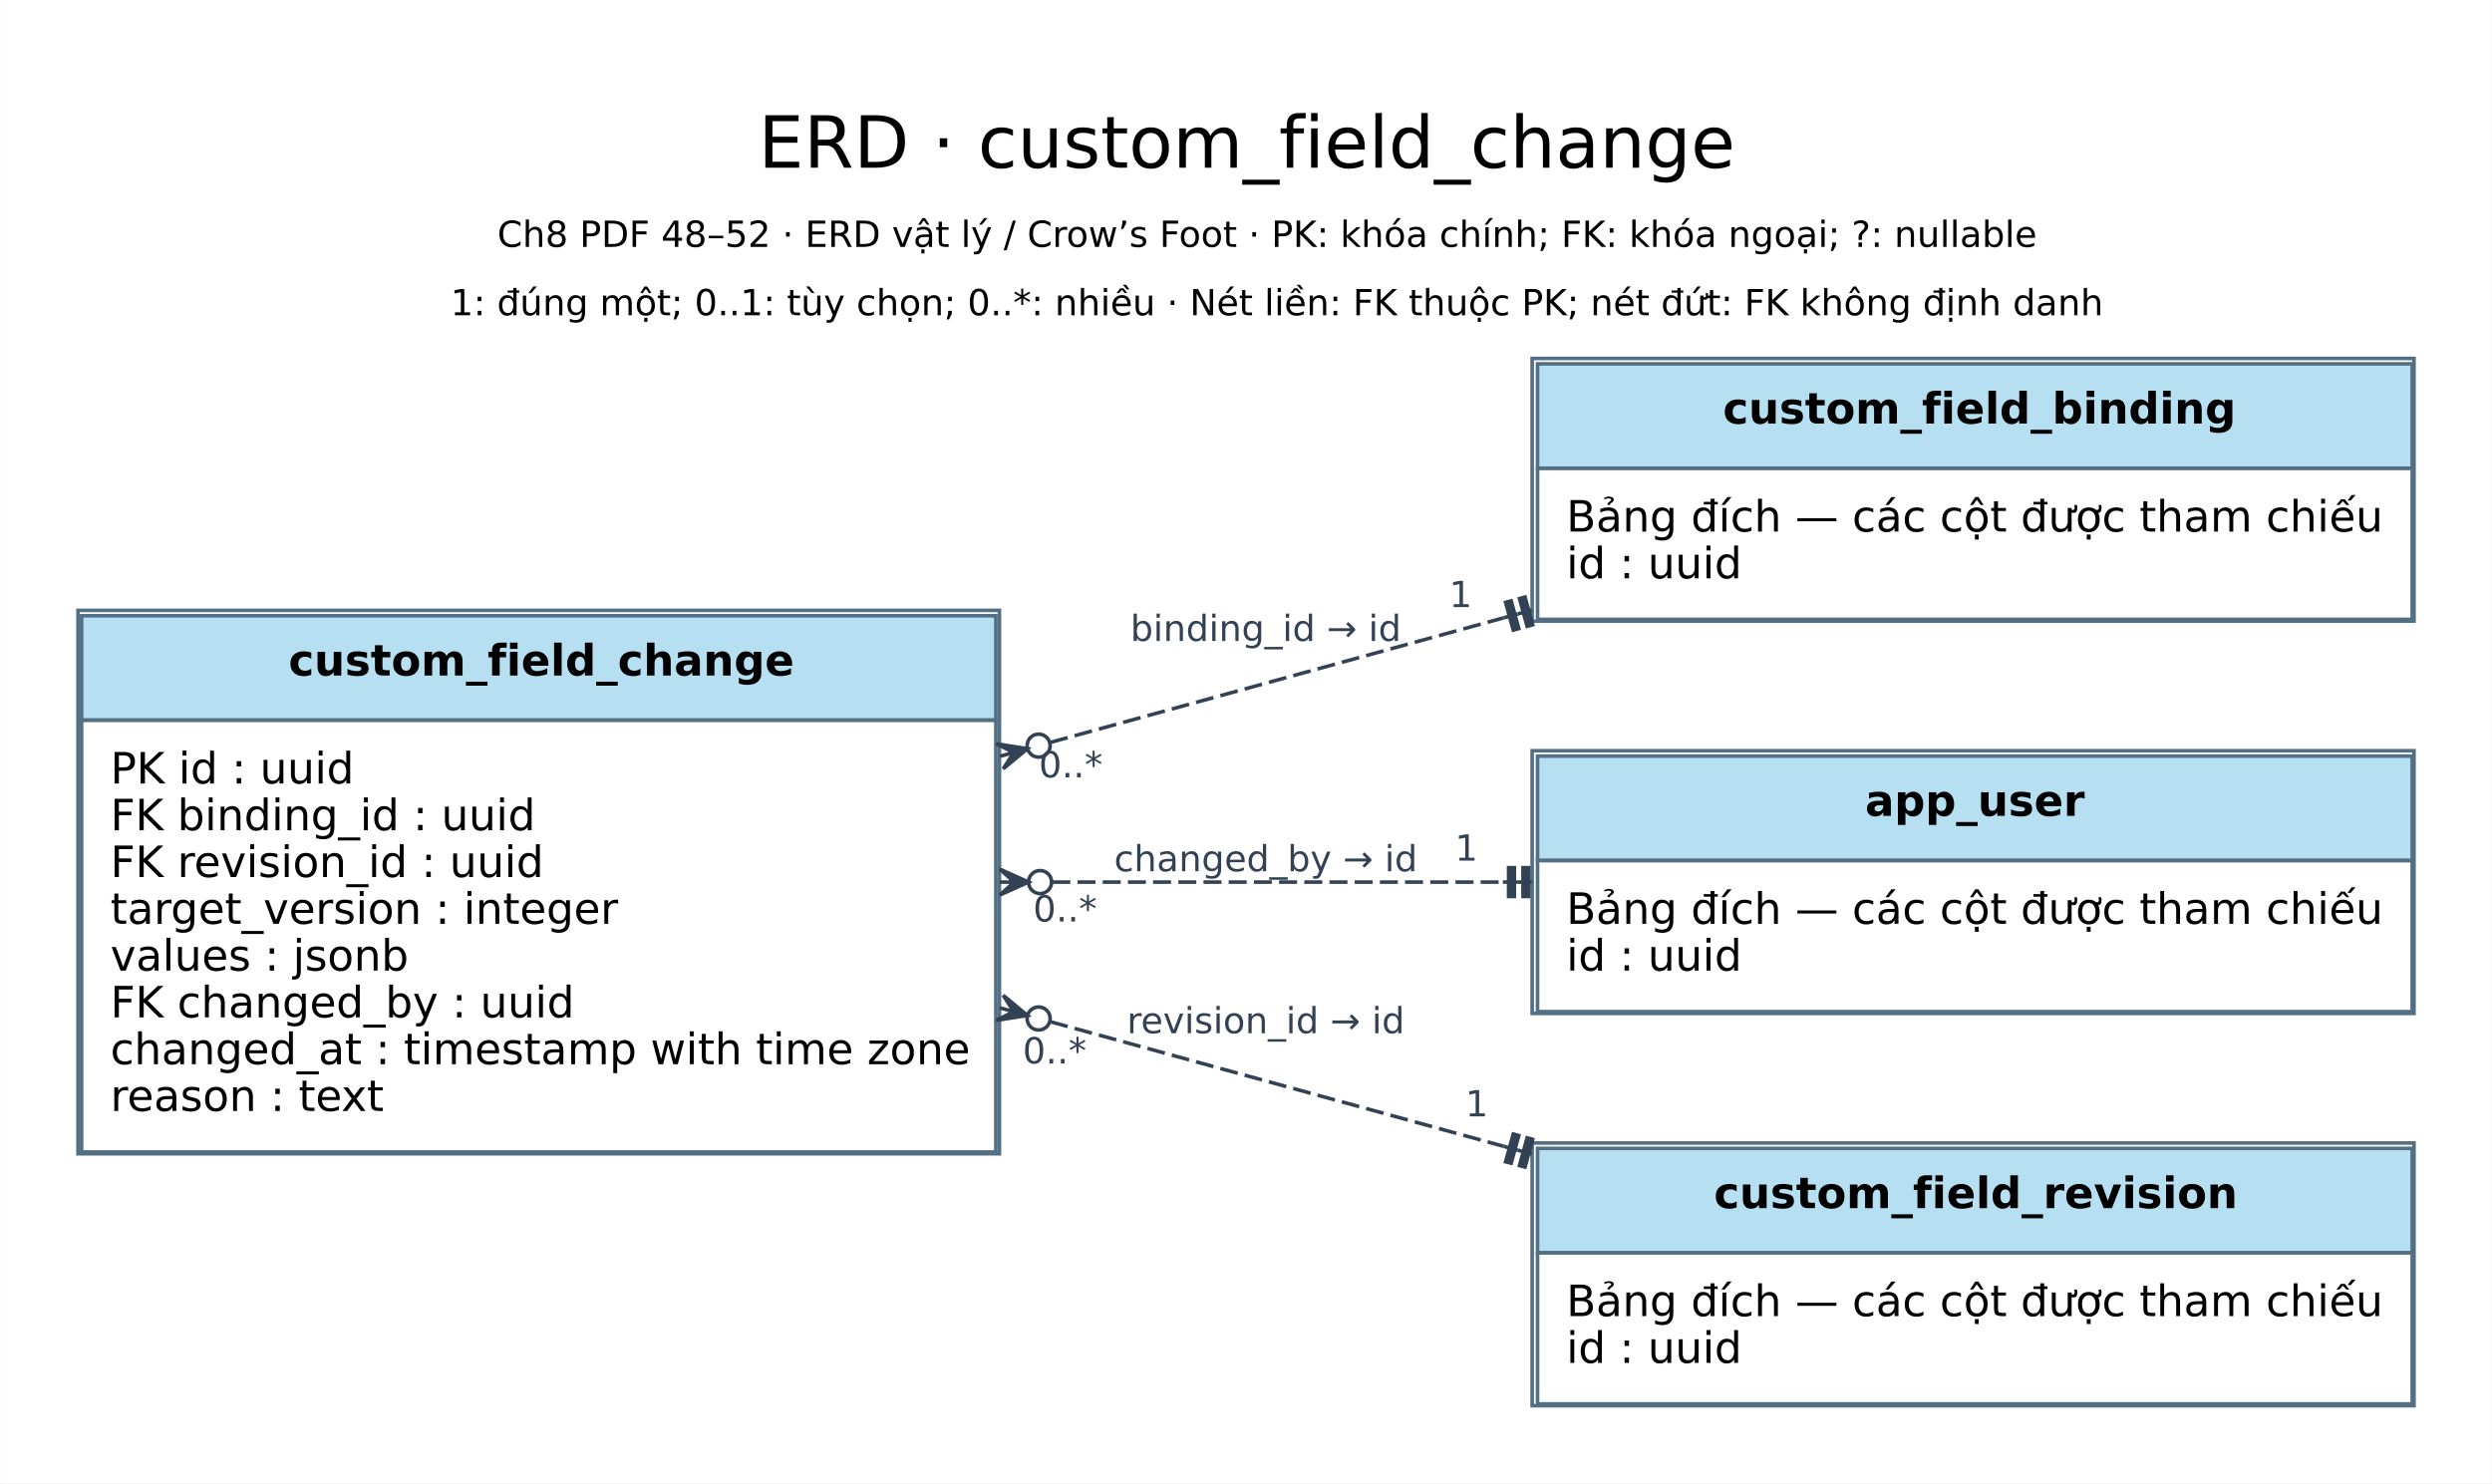
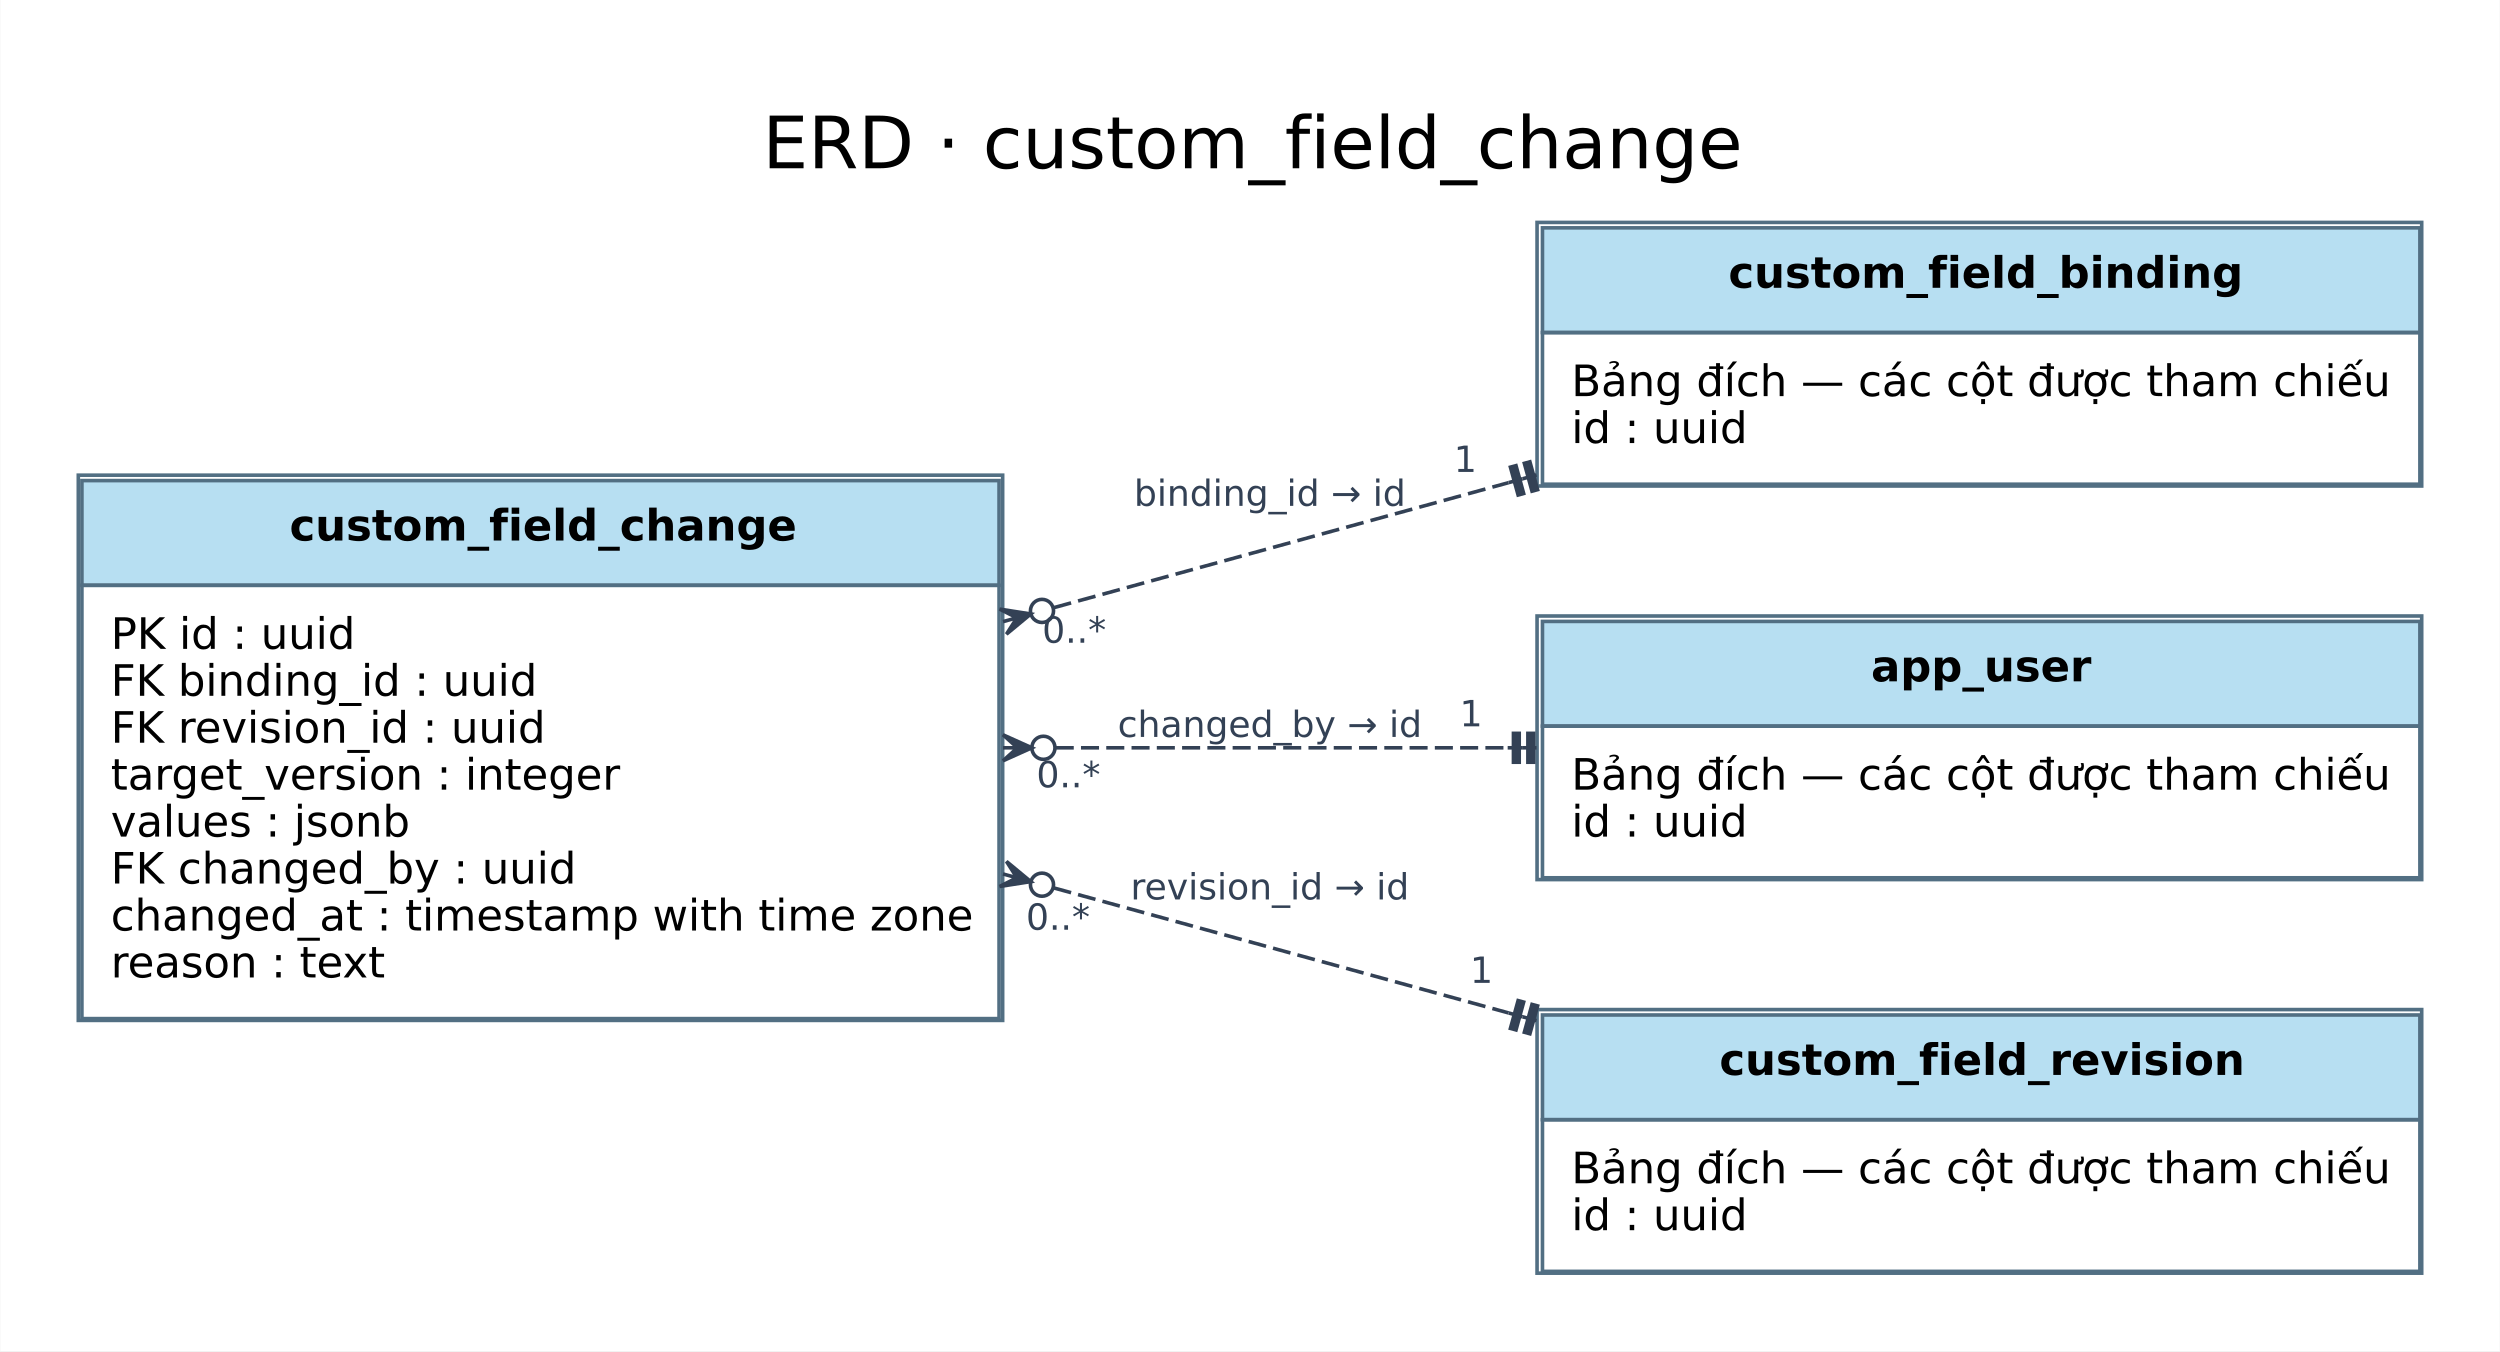
- <svg xmlns="http://www.w3.org/2000/svg" width="692pt" height="412pt" viewBox="0.00 0.00 692.20 412.20">
-   <g id="graph0" class="graph" transform="scale(1 1) rotate(0) translate(21.6 390.6)">
-     <polygon fill="white" stroke="transparent" points="-21.6,21.6 -21.6,-390.6 670.6,-390.6 670.6,21.6 -21.6,21.6" />
-     <text text-anchor="start" x="189" y="-344" font-family="DejaVu Sans" font-size="20.00">ERD · custom_field_change</text>
-     <text text-anchor="start" x="116.5" y="-322" font-family="DejaVu Sans" font-size="10.00">Ch8 PDF 48–52 · ERD vật lý / Crow’s Foot · PK: khóa chính; FK: khóa ngoại; ?: nullable</text>
-     <text text-anchor="start" x="103.5" y="-303" font-family="DejaVu Sans" font-size="10.00">1: đúng một; 0..1: tùy chọn; 0..*: nhiều · Nét liền: FK thuộc PK; nét đứt: FK không định danh</text>
+ <svg xmlns="http://www.w3.org/2000/svg" width="692pt" height="374pt" viewBox="0.00 0.00 692.20 374.20">
+   <g id="graph0" class="graph" transform="scale(1 1) rotate(0) translate(21.6 352.6)">
+     <polygon fill="white" stroke="transparent" points="-21.6,21.6 -21.6,-352.6 670.6,-352.6 670.6,21.6 -21.6,21.6" />
+     <text text-anchor="start" x="189.5" y="-306" font-family="DejaVu Sans" font-size="20.00">ERD · custom_field_change</text>
    <g id="node1" class="node">
      <polygon fill="#b7dff2" stroke="transparent" points="1,-190.5 1,-219.5 255,-219.5 255,-190.5 1,-190.5" />
      <polygon fill="none" stroke="#526f83" points="1,-190.5 1,-219.5 255,-219.5 255,-190.5 1,-190.5" />
      <text text-anchor="start" x="58.5" y="-202.9" font-family="DejaVu Sans" font-weight="bold" font-size="12.00">custom_field_change</text>
      <polygon fill="none" stroke="#526f83" points="1,-70.5 1,-190.5 255,-190.5 255,-70.5 1,-70.5" />
      <text text-anchor="start" x="9" y="-172.9" font-family="DejaVu Sans" font-size="12.00">PK id : uuid</text>
      <text text-anchor="start" x="9" y="-159.9" font-family="DejaVu Sans" font-size="12.00">FK binding_id : uuid</text>
      <text text-anchor="start" x="9" y="-146.9" font-family="DejaVu Sans" font-size="12.00">FK revision_id : uuid</text>
      <text text-anchor="start" x="9" y="-133.9" font-family="DejaVu Sans" font-size="12.00">target_version : integer</text>
      <text text-anchor="start" x="9" y="-120.9" font-family="DejaVu Sans" font-size="12.00">values : jsonb</text>
      <text text-anchor="start" x="9" y="-107.9" font-family="DejaVu Sans" font-size="12.00">FK changed_by : uuid</text>
      <text text-anchor="start" x="9" y="-94.9" font-family="DejaVu Sans" font-size="12.00">changed_at : timestamp with time zone</text>
      <text text-anchor="start" x="9" y="-81.9" font-family="DejaVu Sans" font-size="12.00">reason : text</text>
      <polygon fill="none" stroke="#526f83" points="0,-70 0,-221 256,-221 256,-70 0,-70" />
    </g>
    <g id="node2" class="node">
      <polygon fill="#b7dff2" stroke="transparent" points="405.5,-260.5 405.5,-289.5 648.5,-289.5 648.5,-260.5 405.5,-260.5" />
      <polygon fill="none" stroke="#526f83" points="405.5,-260.5 405.5,-289.5 648.5,-289.5 648.5,-260.5 405.5,-260.5" />
      <text text-anchor="start" x="457" y="-272.9" font-family="DejaVu Sans" font-weight="bold" font-size="12.00">custom_field_binding</text>
      <polygon fill="none" stroke="#526f83" points="405.5,-218.5 405.5,-260.5 648.5,-260.5 648.5,-218.5 405.5,-218.5" />
      <text text-anchor="start" x="413.5" y="-242.9" font-family="DejaVu Sans" font-size="12.00">Bảng đích — các cột được tham chiếu</text>
      <text text-anchor="start" x="413.5" y="-229.9" font-family="DejaVu Sans" font-size="12.00">id : uuid</text>
      <polygon fill="none" stroke="#526f83" points="404,-218 404,-291 649,-291 649,-218 404,-218" />
    </g>
    <g id="edge1" class="edge">
      <path fill="none" stroke="#334155" stroke-dasharray="5,2" d="M270.13,-184.3C311.19,-195.58 355.82,-207.85 396.12,-218.93" />
      <polygon fill="#334155" stroke="#334155" points="263.8,-182.56 257.05,-176.97 259.95,-181.5 256.09,-180.44 256.09,-180.44 256.09,-180.44 259.95,-181.5 255.14,-183.91 263.8,-182.56 263.8,-182.56" />
      <ellipse fill="none" stroke="#334155" cx="266.89" cy="-183.41" rx="3.2" ry="3.2" />
      <polygon fill="#334155" stroke="#334155" points="404.15,-216.99 402.02,-224.7 400.48,-224.28 402.6,-216.57 404.15,-216.99" />
      <polyline fill="none" stroke="#334155" points="403.86,-221.06 400,-220 " />
      <polygon fill="#334155" stroke="#334155" points="400.29,-215.93 398.17,-223.64 396.62,-223.22 398.75,-215.51 400.29,-215.93" />
      <polyline fill="none" stroke="#334155" points="400,-220 396.14,-218.94 " />
      <text text-anchor="middle" x="330" y="-212.5" font-family="DejaVu Sans" font-size="10.00" fill="#334155">binding_id → id</text>
      <text text-anchor="middle" x="384.14" y="-221.9" font-family="DejaVu Sans" font-size="10.00" fill="#334155">1</text>
      <text text-anchor="middle" x="275.81" y="-174.59" font-family="DejaVu Sans" font-size="10.00" fill="#334155">0..*</text>
    </g>
    <g id="node3" class="node">
      <polygon fill="#b7dff2" stroke="transparent" points="405.5,-151.5 405.5,-180.5 648.5,-180.5 648.5,-151.5 405.5,-151.5" />
      <polygon fill="none" stroke="#526f83" points="405.5,-151.5 405.5,-180.5 648.5,-180.5 648.5,-151.5 405.5,-151.5" />
      <text text-anchor="start" x="496.5" y="-163.9" font-family="DejaVu Sans" font-weight="bold" font-size="12.00">app_user</text>
      <polygon fill="none" stroke="#526f83" points="405.5,-109.5 405.5,-151.5 648.5,-151.5 648.5,-109.5 405.5,-109.5" />
      <text text-anchor="start" x="413.5" y="-133.9" font-family="DejaVu Sans" font-size="12.00">Bảng đích — các cột được tham chiếu</text>
      <text text-anchor="start" x="413.5" y="-120.9" font-family="DejaVu Sans" font-size="12.00">id : uuid</text>
      <polygon fill="none" stroke="#526f83" points="404,-109 404,-182 649,-182 649,-109 404,-109" />
    </g>
    <g id="edge2" class="edge">
      <path fill="none" stroke="#334155" stroke-dasharray="5,2" d="M270.69,-145.5C311.44,-145.5 355.66,-145.5 395.65,-145.5" />
      <polygon fill="#334155" stroke="#334155" points="264.09,-145.5 256.09,-141.9 260.09,-145.5 256.09,-145.5 256.09,-145.5 256.09,-145.5 260.09,-145.5 256.09,-149.1 264.09,-145.5 264.09,-145.5" />
      <ellipse fill="none" stroke="#334155" cx="267.29" cy="-145.5" rx="3.2" ry="3.2" />
      <polygon fill="#334155" stroke="#334155" points="403.06,-141.5 403.06,-149.5 401.46,-149.5 401.46,-141.5 403.06,-141.5" />
      <polyline fill="none" stroke="#334155" points="403.86,-145.5 399.86,-145.5 " />
      <polygon fill="#334155" stroke="#334155" points="399.06,-141.5 399.06,-149.5 397.46,-149.5 397.46,-141.5 399.06,-141.5" />
      <polyline fill="none" stroke="#334155" points="399.86,-145.5 395.86,-145.5 " />
      <text text-anchor="middle" x="330" y="-148.5" font-family="DejaVu Sans" font-size="10.00" fill="#334155">changed_by → id</text>
      <text text-anchor="middle" x="385.73" y="-151.45" font-family="DejaVu Sans" font-size="10.00" fill="#334155">1</text>
      <text text-anchor="middle" x="274.22" y="-134.55" font-family="DejaVu Sans" font-size="10.00" fill="#334155">0..*</text>
    </g>
    <g id="node4" class="node">
      <polygon fill="#b7dff2" stroke="transparent" points="405.5,-42.5 405.5,-71.5 648.5,-71.5 648.5,-42.5 405.5,-42.5" />
      <polygon fill="none" stroke="#526f83" points="405.5,-42.5 405.5,-71.5 648.5,-71.5 648.5,-42.5 405.5,-42.5" />
      <text text-anchor="start" x="454.5" y="-54.9" font-family="DejaVu Sans" font-weight="bold" font-size="12.00">custom_field_revision</text>
      <polygon fill="none" stroke="#526f83" points="405.5,-0.5 405.5,-42.5 648.5,-42.5 648.5,-0.5 405.5,-0.5" />
      <text text-anchor="start" x="413.5" y="-24.9" font-family="DejaVu Sans" font-size="12.00">Bảng đích — các cột được tham chiếu</text>
      <text text-anchor="start" x="413.5" y="-11.9" font-family="DejaVu Sans" font-size="12.00">id : uuid</text>
      <polygon fill="none" stroke="#526f83" points="404,0 404,-73 649,-73 649,0 404,0" />
    </g>
    <g id="edge3" class="edge">
      <path fill="none" stroke="#334155" stroke-dasharray="5,2" d="M270.13,-106.7C311.19,-95.42 355.82,-83.15 396.12,-72.07" />
      <polygon fill="#334155" stroke="#334155" points="263.8,-108.44 255.14,-107.09 259.95,-109.5 256.09,-110.56 256.09,-110.56 256.09,-110.56 259.95,-109.5 257.05,-114.03 263.8,-108.44 263.8,-108.44" />
      <ellipse fill="none" stroke="#334155" cx="266.89" cy="-107.59" rx="3.2" ry="3.2" />
      <polygon fill="#334155" stroke="#334155" points="402.02,-66.3 404.15,-74.01 402.6,-74.43 400.48,-66.72 402.02,-66.3" />
      <polyline fill="none" stroke="#334155" points="403.86,-69.94 400,-71 " />
      <polygon fill="#334155" stroke="#334155" points="398.17,-67.36 400.29,-75.07 398.75,-75.49 396.62,-67.78 398.17,-67.36" />
      <polyline fill="none" stroke="#334155" points="400,-71 396.14,-72.06 " />
      <text text-anchor="middle" x="330" y="-103.5" font-family="DejaVu Sans" font-size="10.00" fill="#334155">revision_id → id</text>
      <text text-anchor="middle" x="388.62" y="-80.4" font-family="DejaVu Sans" font-size="10.00" fill="#334155">1</text>
      <text text-anchor="middle" x="271.33" y="-95.11" font-family="DejaVu Sans" font-size="10.00" fill="#334155">0..*</text>
    </g>
  </g>
</svg>
